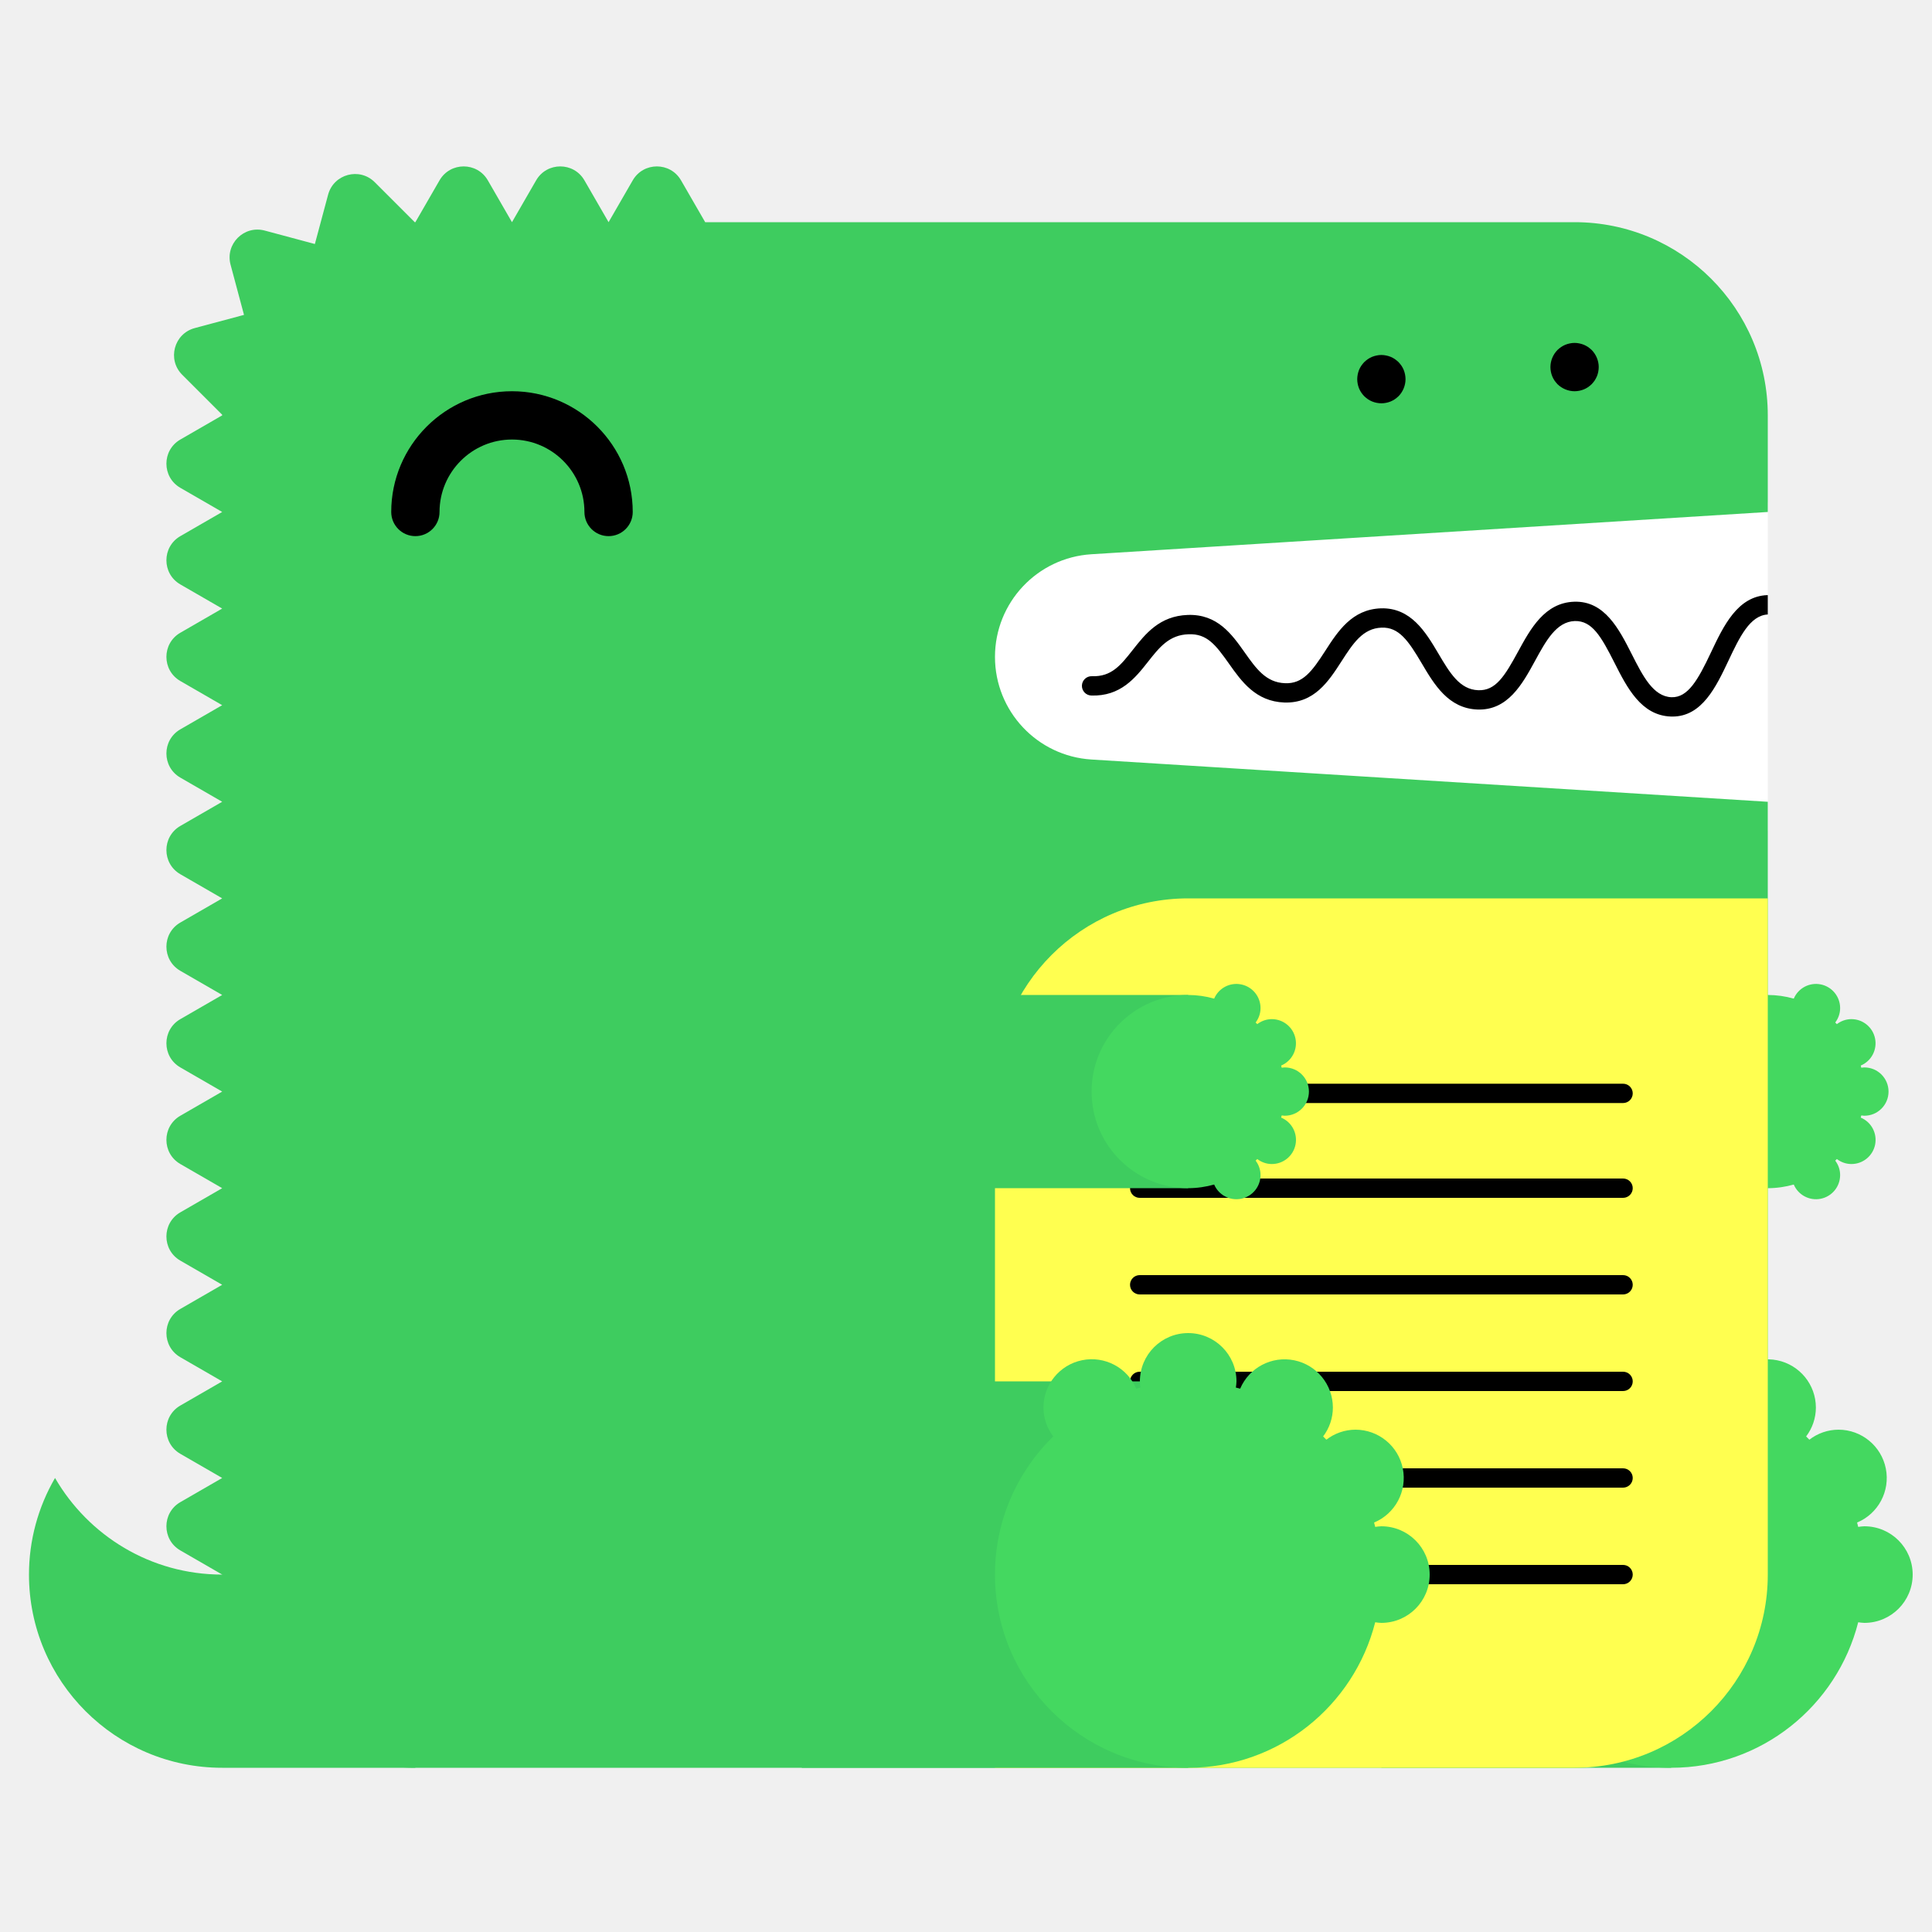
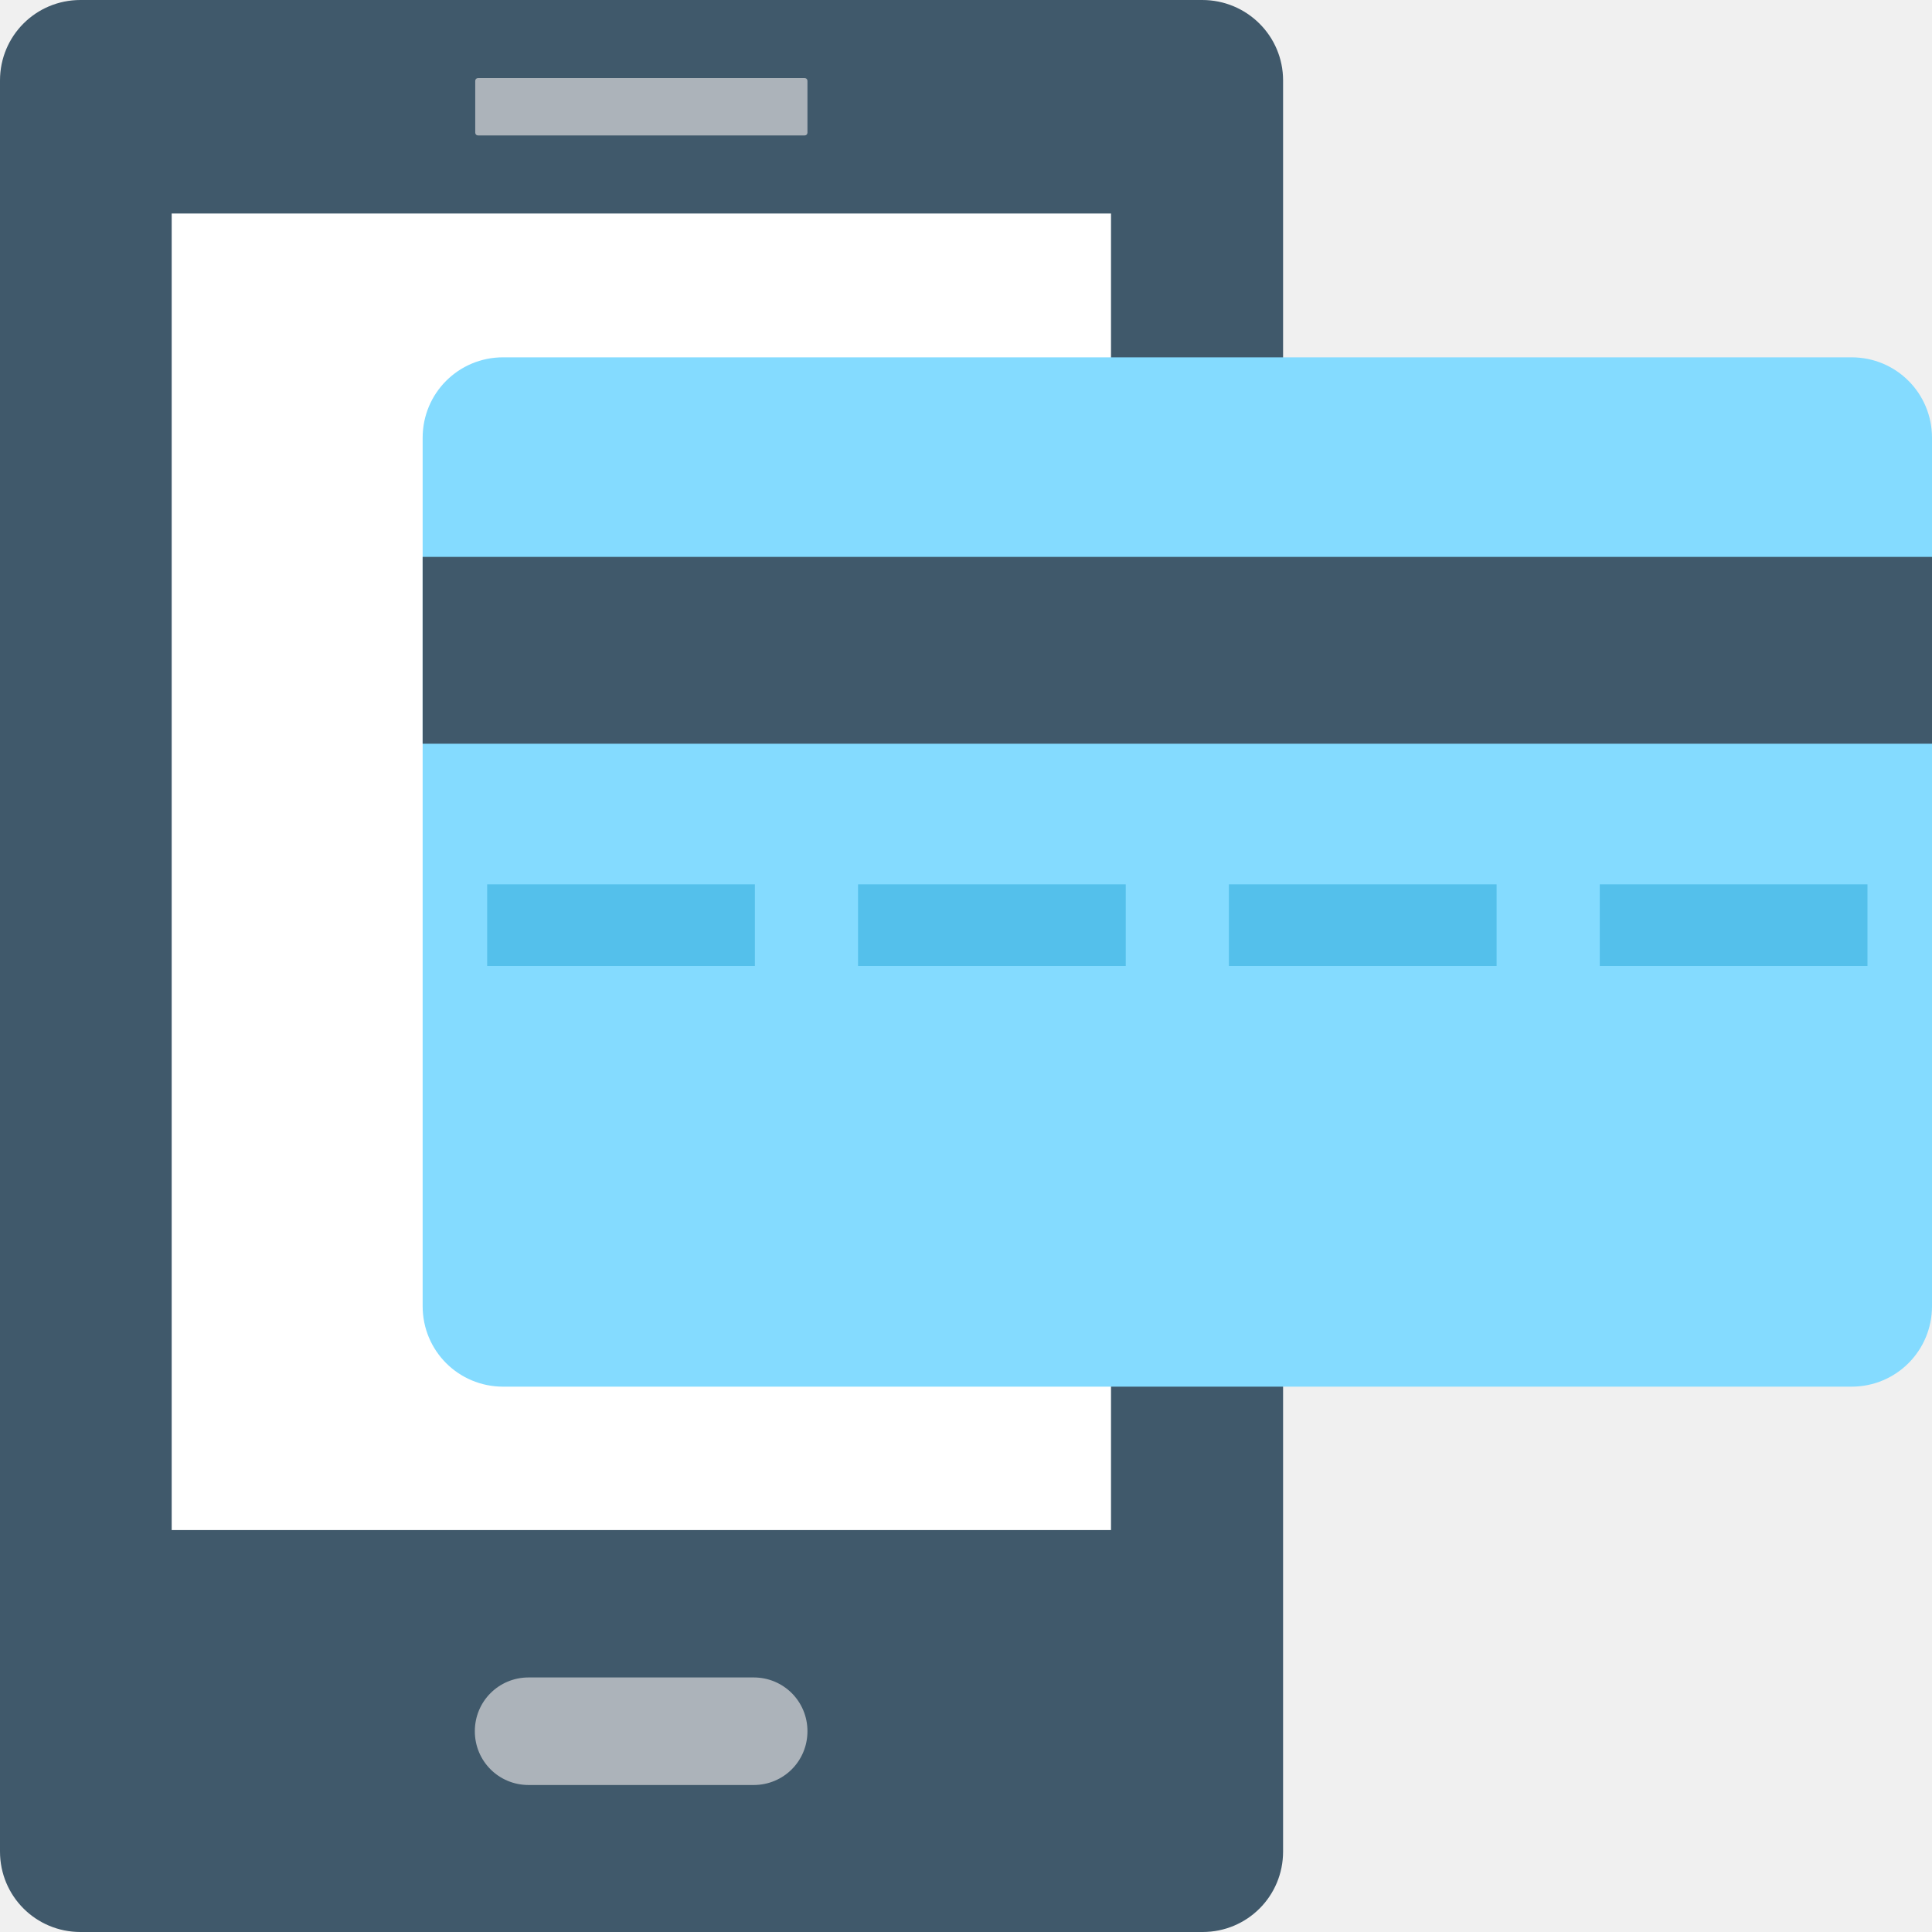
- <svg xmlns="http://www.w3.org/2000/svg" width="200" height="200" viewBox="0 0 200 200">
-   <g fill="none" fill-rule="evenodd">
-     <path fill="#FFF" d="M99 52h84v34H99z" />
-     <path d="M23 163c-7.398 0-13.843-4.027-17.303-10A19.886 19.886 0 0 0 3 163c0 11.046 8.954 20 20 20h20v-20H23z" fill="#3ECC5F" />
-     <path d="M112.98 57.376L183 53V43c0-11.046-8.954-20-20-20H73l-2.5-4.33c-1.112-1.925-3.889-1.925-5 0L63 23l-2.5-4.33c-1.111-1.925-3.889-1.925-5 0L53 23l-2.5-4.33c-1.111-1.925-3.889-1.925-5 0L43 23c-.022 0-.042.003-.065.003l-4.142-4.141c-1.57-1.571-4.252-.853-4.828 1.294l-1.369 5.104-5.192-1.392c-2.148-.575-4.111 1.389-3.535 3.536l1.39 5.193-5.102 1.367c-2.148.576-2.867 3.259-1.296 4.83l4.142 4.142c0 .021-.003.042-.003.064l-4.33 2.5c-1.925 1.111-1.925 3.889 0 5L23 53l-4.33 2.5c-1.925 1.111-1.925 3.889 0 5L23 63l-4.33 2.5c-1.925 1.111-1.925 3.889 0 5L23 73l-4.33 2.5c-1.925 1.111-1.925 3.889 0 5L23 83l-4.33 2.5c-1.925 1.111-1.925 3.889 0 5L23 93l-4.33 2.5c-1.925 1.111-1.925 3.889 0 5L23 103l-4.33 2.5c-1.925 1.111-1.925 3.889 0 5L23 113l-4.33 2.5c-1.925 1.111-1.925 3.889 0 5L23 123l-4.33 2.5c-1.925 1.111-1.925 3.889 0 5L23 133l-4.33 2.5c-1.925 1.111-1.925 3.889 0 5L23 143l-4.33 2.5c-1.925 1.111-1.925 3.889 0 5L23 153l-4.33 2.5c-1.925 1.111-1.925 3.889 0 5L23 163c0 11.046 8.954 20 20 20h120c11.046 0 20-8.954 20-20V83l-70.02-4.376A10.645 10.645 0 0 1 103 68c0-5.621 4.37-10.273 9.98-10.624" fill="#3ECC5F" />
-     <path fill="#3ECC5F" d="M143 183h30v-40h-30z" />
-     <path d="M193 158c-.219 0-.428.037-.639.064-.038-.15-.074-.301-.116-.451A5 5 0 0 0 190.32 148a4.96 4.96 0 0 0-3.016 1.036 26.531 26.531 0 0 0-.335-.336 4.955 4.955 0 0 0 1.011-2.987 5 5 0 0 0-9.599-1.959c-.148-.042-.297-.077-.445-.115.027-.211.064-.42.064-.639a5 5 0 0 0-5-5 5 5 0 0 0-5 5c0 .219.037.428.064.639-.148.038-.297.073-.445.115a4.998 4.998 0 0 0-9.599 1.959c0 1.125.384 2.151 1.011 2.987-3.717 3.632-6.031 8.693-6.031 14.3 0 11.046 8.954 20 20 20 9.339 0 17.16-6.41 19.361-15.064.211.027.42.064.639.064a5 5 0 0 0 5-5 5 5 0 0 0-5-5" fill="#44D860" />
-     <path fill="#3ECC5F" d="M153 123h30v-20h-30z" />
-     <path d="M193 115.5a2.5 2.5 0 1 0 0-5c-.109 0-.214.019-.319.032-.02-.075-.037-.15-.058-.225a2.501 2.501 0 0 0-.963-4.807c-.569 0-1.088.197-1.508.518a6.653 6.653 0 0 0-.168-.168c.314-.417.506-.931.506-1.494a2.5 2.5 0 0 0-4.8-.979A9.987 9.987 0 0 0 183 103c-5.522 0-10 4.478-10 10s4.478 10 10 10c.934 0 1.833-.138 2.69-.377a2.5 2.5 0 0 0 4.8-.979c0-.563-.192-1.077-.506-1.494.057-.055.113-.111.168-.168.42.321.939.518 1.508.518a2.5 2.5 0 0 0 .963-4.807c.021-.074.038-.15.058-.225.105.013.21.032.319.032" fill="#44D860" />
-     <path d="M63 55.5a2.5 2.5 0 0 1-2.5-2.5c0-4.136-3.364-7.5-7.5-7.5s-7.5 3.364-7.5 7.5a2.5 2.5 0 1 1-5 0c0-6.893 5.607-12.5 12.5-12.5S65.5 46.107 65.5 53a2.5 2.5 0 0 1-2.5 2.5" fill="#000" />
-     <path d="M103 183h60c11.046 0 20-8.954 20-20V93h-60c-11.046 0-20 8.954-20 20v70z" fill="#FFFF50" />
-     <path d="M168.02 124h-50.04a1 1 0 1 1 0-2h50.04a1 1 0 1 1 0 2m0 20h-50.04a1 1 0 1 1 0-2h50.04a1 1 0 1 1 0 2m0 20h-50.04a1 1 0 1 1 0-2h50.04a1 1 0 1 1 0 2m0-49.814h-50.04a1 1 0 1 1 0-2h50.04a1 1 0 1 1 0 2m0 19.814h-50.04a1 1 0 1 1 0-2h50.04a1 1 0 1 1 0 2m0 20h-50.04a1 1 0 1 1 0-2h50.04a1 1 0 1 1 0 2M183 61.611c-.012 0-.022-.006-.034-.005-3.09.105-4.552 3.196-5.842 5.923-1.346 2.85-2.387 4.703-4.093 4.647-1.889-.068-2.969-2.202-4.113-4.46-1.314-2.594-2.814-5.536-5.963-5.426-3.046.104-4.513 2.794-5.807 5.167-1.377 2.528-2.314 4.065-4.121 3.994-1.927-.07-2.951-1.805-4.136-3.813-1.321-2.236-2.848-4.75-5.936-4.664-2.994.103-4.465 2.385-5.763 4.4-1.373 2.13-2.335 3.428-4.165 3.351-1.973-.07-2.992-1.51-4.171-3.177-1.324-1.873-2.816-3.993-5.895-3.89-2.928.1-4.399 1.97-5.696 3.618-1.232 1.564-2.194 2.802-4.229 2.724a1 1 0 0 0-.072 2c3.017.101 4.545-1.8 5.872-3.487 1.177-1.496 2.193-2.787 4.193-2.855 1.926-.082 2.829 1.115 4.195 3.045 1.297 1.834 2.769 3.914 5.731 4.021 3.103.104 4.596-2.215 5.918-4.267 1.182-1.834 2.202-3.417 4.15-3.484 1.793-.067 2.769 1.35 4.145 3.681 1.297 2.197 2.766 4.686 5.787 4.796 3.125.108 4.634-2.62 5.949-5.035 1.139-2.088 2.214-4.06 4.119-4.126 1.793-.042 2.728 1.595 4.111 4.33 1.292 2.553 2.757 5.445 5.825 5.556l.169.003c3.064 0 4.518-3.075 5.805-5.794 1.139-2.41 2.217-4.68 4.067-4.773v-2z" fill="#000" />
-     <path fill="#3ECC5F" d="M83 183h40v-40H83z" />
-     <path d="M143 158c-.219 0-.428.037-.639.064-.038-.15-.074-.301-.116-.451A5 5 0 0 0 140.32 148a4.96 4.96 0 0 0-3.016 1.036 26.531 26.531 0 0 0-.335-.336 4.955 4.955 0 0 0 1.011-2.987 5 5 0 0 0-9.599-1.959c-.148-.042-.297-.077-.445-.115.027-.211.064-.42.064-.639a5 5 0 0 0-5-5 5 5 0 0 0-5 5c0 .219.037.428.064.639-.148.038-.297.073-.445.115a4.998 4.998 0 0 0-9.599 1.959c0 1.125.384 2.151 1.011 2.987-3.717 3.632-6.031 8.693-6.031 14.3 0 11.046 8.954 20 20 20 9.339 0 17.16-6.41 19.361-15.064.211.027.42.064.639.064a5 5 0 0 0 5-5 5 5 0 0 0-5-5" fill="#44D860" />
-     <path fill="#3ECC5F" d="M83 123h40v-20H83z" />
-     <path d="M133 115.5a2.5 2.5 0 1 0 0-5c-.109 0-.214.019-.319.032-.02-.075-.037-.15-.058-.225a2.501 2.501 0 0 0-.963-4.807c-.569 0-1.088.197-1.508.518a6.653 6.653 0 0 0-.168-.168c.314-.417.506-.931.506-1.494a2.5 2.5 0 0 0-4.8-.979A9.987 9.987 0 0 0 123 103c-5.522 0-10 4.478-10 10s4.478 10 10 10c.934 0 1.833-.138 2.69-.377a2.5 2.5 0 0 0 4.8-.979c0-.563-.192-1.077-.506-1.494.057-.055.113-.111.168-.168.42.321.939.518 1.508.518a2.5 2.5 0 0 0 .963-4.807c.021-.074.038-.15.058-.225.105.013.21.032.319.032" fill="#44D860" />
-     <path d="M143 41.75c-.16 0-.33-.02-.49-.05a2.52 2.52 0 0 1-.47-.14c-.15-.06-.29-.14-.431-.23-.13-.09-.259-.2-.38-.31-.109-.12-.219-.24-.309-.38s-.17-.28-.231-.43a2.619 2.619 0 0 1-.189-.96c0-.16.02-.33.05-.49.03-.16.08-.31.139-.47.061-.15.141-.29.231-.43.09-.13.2-.26.309-.38.121-.11.25-.22.38-.31.141-.09.281-.17.431-.23.149-.06.31-.11.47-.14.32-.07.65-.07.98 0 .159.03.32.08.47.14.149.06.29.14.43.23.13.09.259.2.38.31.11.12.22.25.31.38.09.14.17.28.23.43.06.16.11.31.14.47.029.16.05.33.05.49 0 .66-.271 1.31-.73 1.77-.121.11-.25.22-.38.31-.14.09-.281.17-.43.23a2.565 2.565 0 0 1-.96.19m20-1.25c-.66 0-1.3-.27-1.771-.73a3.802 3.802 0 0 1-.309-.38c-.09-.14-.17-.28-.231-.43a2.619 2.619 0 0 1-.189-.96c0-.66.27-1.3.729-1.77.121-.11.25-.22.38-.31.141-.09.281-.17.431-.23.149-.06.31-.11.47-.14.32-.07.66-.07.98 0 .159.03.32.08.47.14.149.06.29.14.43.23.13.09.259.2.38.31.459.47.73 1.11.73 1.77 0 .16-.021.33-.05.49-.03.16-.08.32-.14.47-.07.15-.14.29-.23.43-.09.13-.2.26-.31.38-.121.11-.25.22-.38.31-.14.09-.281.17-.43.23a2.565 2.565 0 0 1-.96.19" fill="#000" />
+ <svg xmlns="http://www.w3.org/2000/svg" version="1.1" id="Layer_1" x="0px" y="0px" viewBox="0 0 485 485" style="enable-background:new 0 0 485 485;" xml:space="preserve">
+   <path style="fill:#40596B;" d="M301.8,0H20.2C9,0,0,9,0,20.2v444.6C0,476,9,485,20.2,485h281.7c11.2,0,20.2-9,20.2-20.2V20.2  C322.1,9,313,0,301.8,0z" />
+   <rect x="43.1" y="53.6" style="fill:#FFFFFF;" width="235.8" height="330.5" />
+   <g>
+     <path style="fill:#ACB3BA;" d="M202,34h-82c-0.4,0-0.7-0.3-0.7-0.7v-13c0-0.4,0.3-0.7,0.7-0.7h82c0.4,0,0.7,0.3,0.7,0.7v13   C202.7,33.7,202.4,34,202,34z" />
+     <path style="fill:#ACB3BA;" d="M189.2,421.1h-56.5c-7.5,0-13.5,6-13.5,13.5s6,13.5,13.5,13.5h56.5c7.5,0,13.5-6,13.5-13.5   S196.7,421.1,189.2,421.1z" />
  </g>
+   <path style="fill:#84DBFF;" d="M464.8,89.7H126.3c-11.2,0-20.2,9-20.2,20.2v218c0,11.2,9,20.2,20.2,20.2h338.5  c11.2,0,20.2-9,20.2-20.2v-218C485,98.7,476,89.7,464.8,89.7z" />
+   <rect x="106.1" y="139.8" style="fill:#40596B;" width="378.9" height="46.9" />
+   <g>
+     <rect x="122.3" y="222" style="fill:#54C0EB;" width="67.2" height="20.5" />
+     <rect x="215.4" y="222" style="fill:#54C0EB;" width="67.2" height="20.5" />
+     <rect x="308.5" y="222" style="fill:#54C0EB;" width="67.2" height="20.5" />
+     <rect x="401.6" y="222" style="fill:#54C0EB;" width="67.2" height="20.5" />
+   </g>
+   <g>
+ </g>
+   <g>
+ </g>
+   <g>
+ </g>
+   <g>
+ </g>
+   <g>
+ </g>
+   <g>
+ </g>
+   <g>
+ </g>
+   <g>
+ </g>
+   <g>
+ </g>
+   <g>
+ </g>
+   <g>
+ </g>
+   <g>
+ </g>
+   <g>
+ </g>
+   <g>
+ </g>
+   <g>
+ </g>
</svg>
